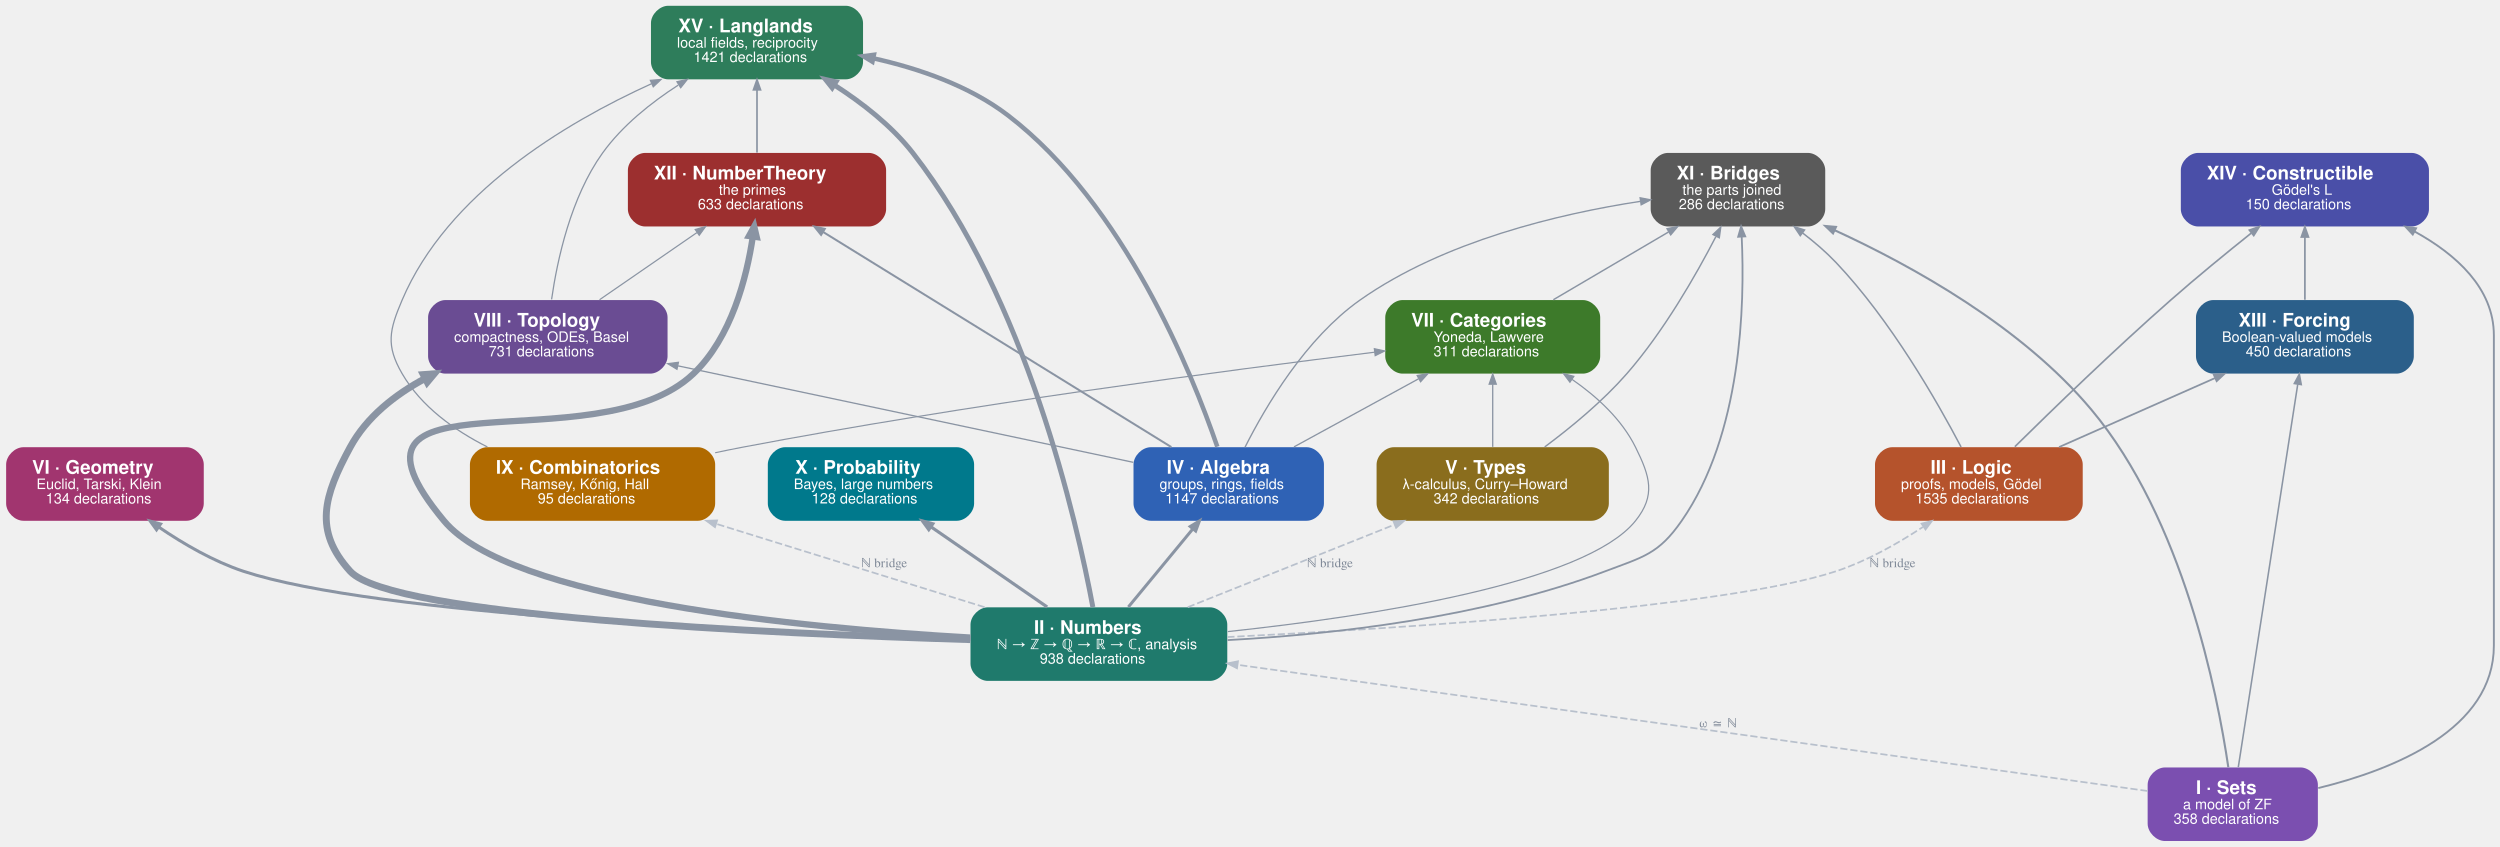
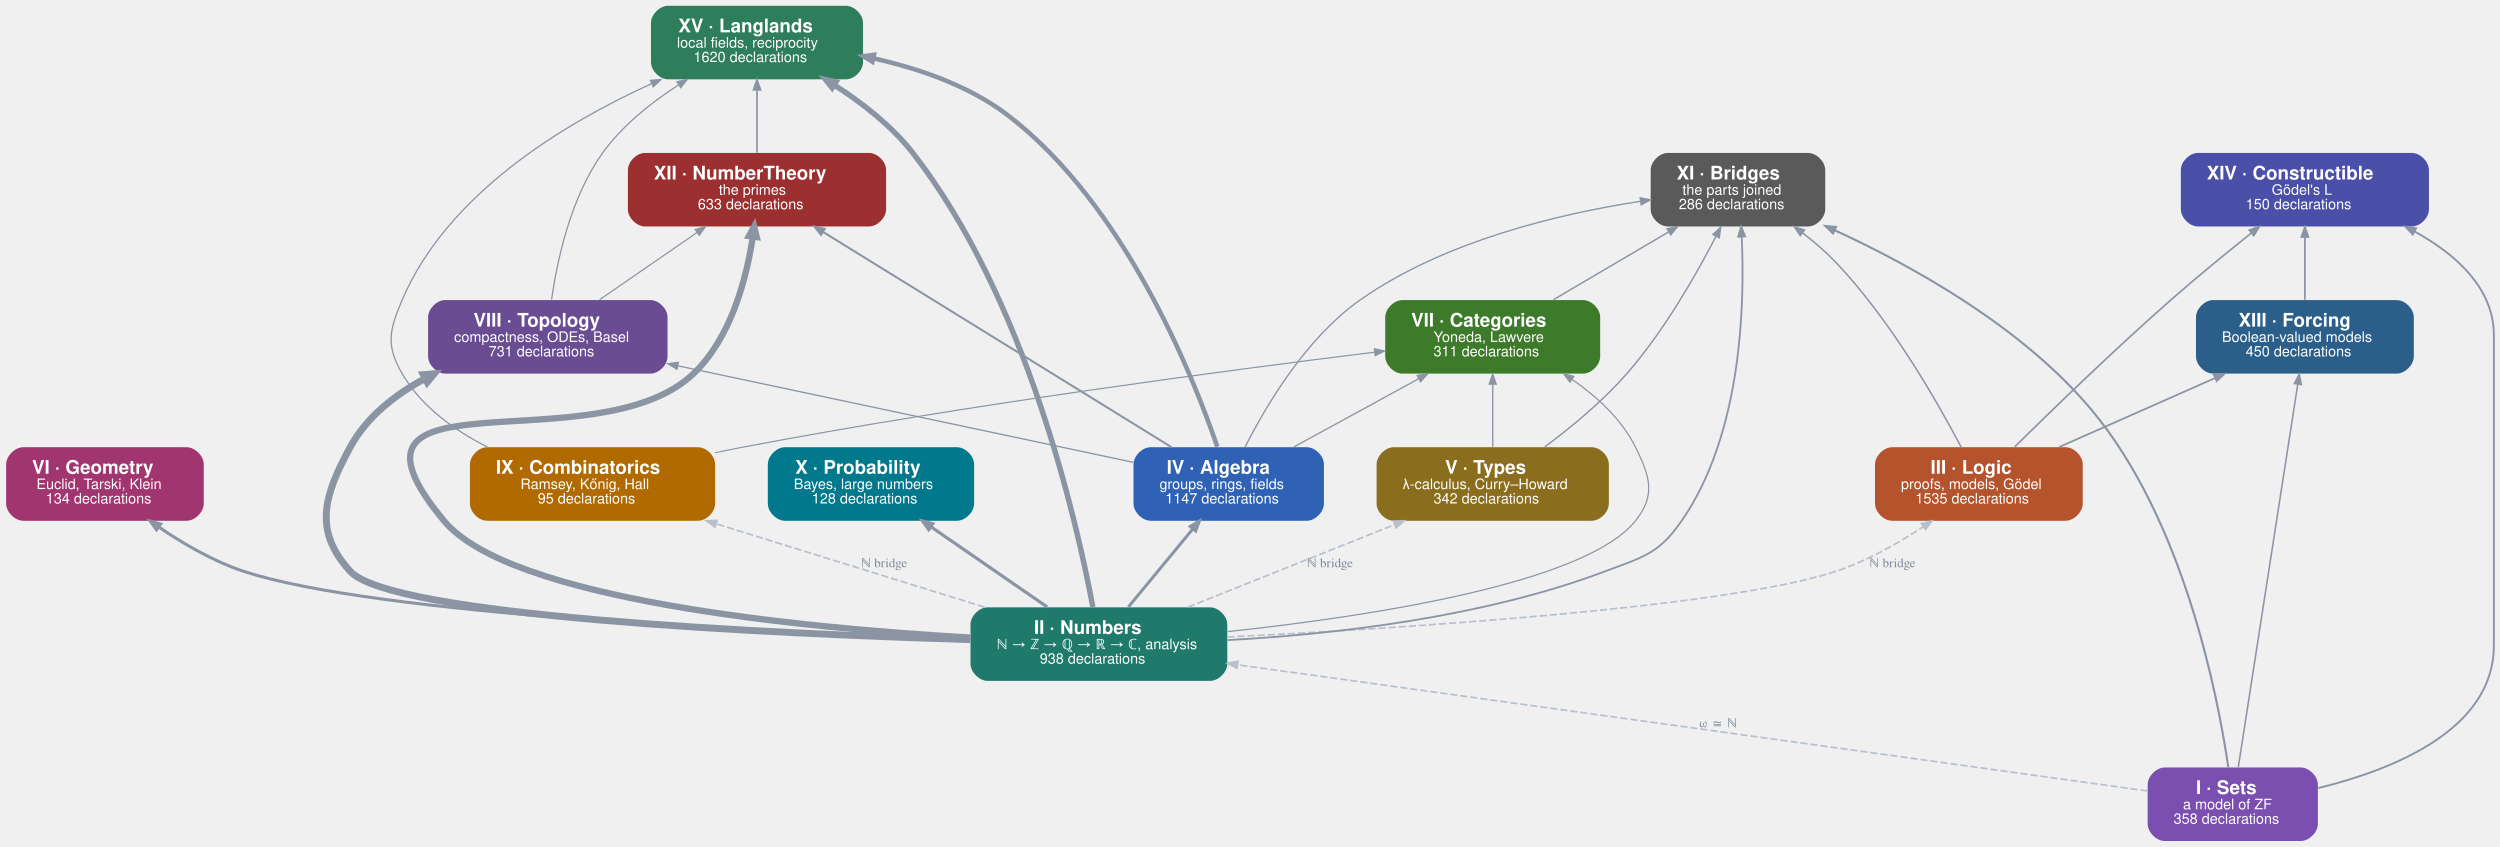
<svg xmlns="http://www.w3.org/2000/svg" xmlns:xlink="http://www.w3.org/1999/xlink" width="1733pt" height="587pt" viewBox="0.00 0.00 1732.50 587.00">
  <g id="graph0" class="graph" transform="scale(1 1) rotate(0) translate(4 583)">
    <g id="node1" class="node">
      <path fill="#7b4fb0" stroke="black" stroke-width="0" d="M1590.5,-51C1590.5,-51 1496.5,-51 1496.5,-51 1490.5,-51 1484.5,-45 1484.5,-39 1484.5,-39 1484.5,-12 1484.5,-12 1484.5,-6 1490.5,0 1496.5,0 1496.5,0 1590.5,0 1590.5,0 1596.5,0 1602.5,-6 1602.5,-12 1602.5,-12 1602.5,-39 1602.5,-39 1602.5,-45 1596.5,-51 1590.5,-51" />
      <text text-anchor="start" x="1518" y="-32.6" font-family="Helvetica,sans-Serif" font-weight="bold" font-size="13.00" fill="white">I · Sets</text>
      <text text-anchor="start" x="1509" y="-22" font-family="Helvetica,sans-Serif" font-size="10.00" fill="white">a model of ZF</text>
      <text text-anchor="start" x="1502.5" y="-12" font-family="Helvetica,sans-Serif" font-size="10.00" fill="white">358 declarations</text>
    </g>
    <g id="node2" class="node">
      <path fill="#1f7a6c" stroke="black" stroke-width="0" d="M834.5,-162C834.5,-162 680.5,-162 680.5,-162 674.5,-162 668.5,-156 668.5,-150 668.5,-150 668.5,-123 668.5,-123 668.5,-117 674.5,-111 680.5,-111 680.5,-111 834.5,-111 834.5,-111 840.5,-111 846.5,-117 846.5,-123 846.5,-123 846.5,-150 846.5,-150 846.5,-156 840.5,-162 834.5,-162" />
      <text text-anchor="start" x="712.5" y="-143.6" font-family="Helvetica,sans-Serif" font-weight="bold" font-size="13.00" fill="white">II · Numbers</text>
      <text text-anchor="start" x="686.5" y="-133" font-family="Helvetica,sans-Serif" font-size="10.00" fill="white">ℕ → ℤ → ℚ → ℝ → ℂ, analysis</text>
      <text text-anchor="start" x="716.5" y="-123" font-family="Helvetica,sans-Serif" font-size="10.00" fill="white">938 declarations</text>
    </g>
    <g id="edge29" class="edge">
      <path fill="none" stroke="#b8c0cc" stroke-width="1.2" stroke-dasharray="5,2" d="M1484.42,-34.69C1349.69,-53.38 1018.64,-99.29 853.88,-122.13" />
      <polygon fill="#b8c0cc" stroke="#b8c0cc" stroke-width="1.2" points="853.24,-119.75 846.64,-123.14 853.91,-124.6 853.24,-119.75" />
      <text text-anchor="start" x="1173.5" y="-78.8" font-family="Times,serif" font-size="9.00" fill="#7d8796">ω ≅ ℕ</text>
    </g>
    <g id="node11" class="node">
      <path fill="#5a5a5a" stroke="black" stroke-width="0" d="M1249,-477C1249,-477 1152,-477 1152,-477 1146,-477 1140,-471 1140,-465 1140,-465 1140,-438 1140,-438 1140,-432 1146,-426 1152,-426 1152,-426 1249,-426 1249,-426 1255,-426 1261,-432 1261,-438 1261,-438 1261,-465 1261,-465 1261,-471 1255,-477 1249,-477" />
      <text text-anchor="start" x="1158" y="-458.6" font-family="Helvetica,sans-Serif" font-weight="bold" font-size="13.00" fill="white">XI · Bridges</text>
      <text text-anchor="start" x="1162" y="-448" font-family="Helvetica,sans-Serif" font-size="10.00" fill="white">the parts joined</text>
      <text text-anchor="start" x="1159.5" y="-438" font-family="Helvetica,sans-Serif" font-size="10.00" fill="white">286 declarations</text>
    </g>
    <g id="edge22" class="edge">
      <g id="a_edge22">
        <a xlink:title="796 uses of Sets in Bridges">
          <path fill="none" stroke="#8a94a3" stroke-width="1.46" d="M1540.42,-51.15C1532.84,-102.63 1509.09,-223.07 1445.5,-299 1397.52,-356.29 1322.08,-398.32 1267.58,-423.38" />
          <polygon fill="#8a94a3" stroke="#8a94a3" stroke-width="1.46" points="1266.4,-421.22 1261.05,-426.35 1268.43,-425.69 1266.4,-421.22" />
        </a>
      </g>
    </g>
    <g id="node13" class="node">
      <path fill="#2b5f8a" stroke="black" stroke-width="0" d="M1657,-375C1657,-375 1530,-375 1530,-375 1524,-375 1518,-369 1518,-363 1518,-363 1518,-336 1518,-336 1518,-330 1524,-324 1530,-324 1530,-324 1657,-324 1657,-324 1663,-324 1669,-330 1669,-336 1669,-336 1669,-363 1669,-363 1669,-369 1663,-375 1657,-375" />
      <text text-anchor="start" x="1547.5" y="-356.6" font-family="Helvetica,sans-Serif" font-weight="bold" font-size="13.00" fill="white">XIII · Forcing</text>
      <text text-anchor="start" x="1536" y="-346" font-family="Helvetica,sans-Serif" font-size="10.00" fill="white">Boolean-valued models</text>
      <text text-anchor="start" x="1552.5" y="-336" font-family="Helvetica,sans-Serif" font-size="10.00" fill="white">450 declarations</text>
    </g>
    <g id="edge24" class="edge">
      <g id="a_edge24">
        <a xlink:title="145 uses of Sets in Forcing">
          <path fill="none" stroke="#8a94a3" stroke-width="1.08" d="M1547.34,-51.23C1556.3,-108.95 1578.59,-252.47 1588.55,-316.63" />
          <polygon fill="#8a94a3" stroke="#8a94a3" stroke-width="1.08" points="1586.15,-317.14 1589.65,-323.68 1590.99,-316.39 1586.15,-317.14" />
        </a>
      </g>
    </g>
    <g id="node14" class="node">
      <path fill="#4a4fa8" stroke="black" stroke-width="0" d="M1667.5,-477C1667.5,-477 1519.5,-477 1519.5,-477 1513.5,-477 1507.5,-471 1507.5,-465 1507.5,-465 1507.5,-438 1507.5,-438 1507.5,-432 1513.5,-426 1519.5,-426 1519.5,-426 1667.5,-426 1667.5,-426 1673.5,-426 1679.5,-432 1679.5,-438 1679.5,-438 1679.5,-465 1679.5,-465 1679.5,-471 1673.5,-477 1667.5,-477" />
      <text text-anchor="start" x="1525.5" y="-458.6" font-family="Helvetica,sans-Serif" font-weight="bold" font-size="13.00" fill="white">XIV · Constructible</text>
      <text text-anchor="start" x="1570.5" y="-448" font-family="Helvetica,sans-Serif" font-size="10.00" fill="white">Gödel's L</text>
      <text text-anchor="start" x="1552.5" y="-438" font-family="Helvetica,sans-Serif" font-size="10.00" fill="white">150 declarations</text>
    </g>
    <g id="edge23" class="edge">
      <g id="a_edge23">
        <a xlink:title="492 uses of Sets in Constructible">
          <path fill="none" stroke="#8a94a3" stroke-width="1.32" d="M1602.77,-36.71C1655.55,-49.61 1724.5,-77.54 1724.5,-135.5 1724.5,-135.5 1724.5,-135.5 1724.5,-350.5 1724.5,-383.22 1698.36,-406.67 1669.43,-422.59" />
          <polygon fill="#8a94a3" stroke="#8a94a3" stroke-width="1.32" points="1668.26,-420.43 1663.22,-425.87 1670.55,-424.77 1668.26,-420.43" />
        </a>
      </g>
    </g>
    <g id="node3" class="node">
      <path fill="#b5532c" stroke="black" stroke-width="0" d="M1427.5,-273C1427.5,-273 1307.5,-273 1307.5,-273 1301.5,-273 1295.5,-267 1295.5,-261 1295.5,-261 1295.5,-234 1295.5,-234 1295.5,-228 1301.5,-222 1307.5,-222 1307.5,-222 1427.5,-222 1427.5,-222 1433.5,-222 1439.5,-228 1439.5,-234 1439.5,-234 1439.5,-261 1439.5,-261 1439.5,-267 1433.5,-273 1427.5,-273" />
      <text text-anchor="start" x="1334" y="-254.6" font-family="Helvetica,sans-Serif" font-weight="bold" font-size="13.00" fill="white">III · Logic</text>
      <text text-anchor="start" x="1313.5" y="-244" font-family="Helvetica,sans-Serif" font-size="10.00" fill="white">proofs, models, Gödel</text>
      <text text-anchor="start" x="1323.5" y="-234" font-family="Helvetica,sans-Serif" font-size="10.00" fill="white">1535 declarations</text>
    </g>
    <g id="edge30" class="edge">
      <path fill="none" stroke="#b8c0cc" stroke-width="1.2" stroke-dasharray="5,2" d="M846.51,-141.39C971.56,-147.66 1192.48,-161.91 1268.5,-187 1289.7,-194 1311.18,-206.16 1328.69,-217.68" />
      <polygon fill="#b8c0cc" stroke="#b8c0cc" stroke-width="1.2" points="1327.78,-220.01 1334.96,-221.88 1330.51,-215.94 1327.78,-220.01" />
      <text text-anchor="start" x="1291.5" y="-189.8" font-family="Times,serif" font-size="9.00" fill="#7d8796">ℕ bridge</text>
    </g>
    <g id="node4" class="node">
      <path fill="#2f62b5" stroke="black" stroke-width="0" d="M901.5,-273C901.5,-273 793.5,-273 793.5,-273 787.5,-273 781.5,-267 781.5,-261 781.5,-261 781.5,-234 781.5,-234 781.5,-228 787.5,-222 793.5,-222 793.5,-222 901.5,-222 901.5,-222 907.5,-222 913.5,-228 913.5,-234 913.5,-234 913.5,-261 913.5,-261 913.5,-267 907.5,-273 901.5,-273" />
      <text text-anchor="start" x="804.5" y="-254.6" font-family="Helvetica,sans-Serif" font-weight="bold" font-size="13.00" fill="white">IV · Algebra</text>
      <text text-anchor="start" x="799.5" y="-244" font-family="Helvetica,sans-Serif" font-size="10.00" fill="white">groups, rings, fields</text>
      <text text-anchor="start" x="803.5" y="-234" font-family="Helvetica,sans-Serif" font-size="10.00" fill="white">1147 declarations</text>
    </g>
    <g id="edge14" class="edge">
      <g id="a_edge14">
        <a xlink:title="3114 uses of Numbers in Algebra">
          <path fill="none" stroke="#8a94a3" stroke-width="2.1" d="M777.92,-162.23C791.16,-178.26 808.48,-199.24 822.53,-216.26" />
          <polygon fill="#8a94a3" stroke="#8a94a3" stroke-width="2.1" points="820.81,-218.03 827.16,-221.86 824.59,-214.91 820.81,-218.03" />
        </a>
      </g>
    </g>
    <g id="node5" class="node">
      <path fill="#8a6d1d" stroke="black" stroke-width="0" d="M1099,-273C1099,-273 962,-273 962,-273 956,-273 950,-267 950,-261 950,-261 950,-234 950,-234 950,-228 956,-222 962,-222 962,-222 1099,-222 1099,-222 1105,-222 1111,-228 1111,-234 1111,-234 1111,-261 1111,-261 1111,-267 1105,-273 1099,-273" />
      <text text-anchor="start" x="997.5" y="-254.6" font-family="Helvetica,sans-Serif" font-weight="bold" font-size="13.00" fill="white">V · Types</text>
      <text text-anchor="start" x="968" y="-244" font-family="Helvetica,sans-Serif" font-size="10.00" fill="white">λ-calculus, Curry–Howard</text>
      <text text-anchor="start" x="989.5" y="-234" font-family="Helvetica,sans-Serif" font-size="10.00" fill="white">342 declarations</text>
    </g>
    <g id="edge31" class="edge">
      <path fill="none" stroke="#b8c0cc" stroke-width="1.2" stroke-dasharray="5,2" d="M819.11,-162.1C861.74,-179.12 918.49,-201.78 962.45,-219.33" />
      <polygon fill="#b8c0cc" stroke="#b8c0cc" stroke-width="1.2" points="961.71,-221.67 969.12,-221.99 963.52,-217.12 961.71,-221.67" />
      <text text-anchor="start" x="901.5" y="-189.8" font-family="Times,serif" font-size="9.00" fill="#7d8796">ℕ bridge</text>
    </g>
    <g id="node6" class="node">
      <path fill="#a1356f" stroke="black" stroke-width="0" d="M125,-273C125,-273 12,-273 12,-273 6,-273 0,-267 0,-261 0,-261 0,-234 0,-234 0,-228 6,-222 12,-222 12,-222 125,-222 125,-222 131,-222 137,-228 137,-234 137,-234 137,-261 137,-261 137,-267 131,-273 125,-273" />
      <text text-anchor="start" x="18" y="-254.6" font-family="Helvetica,sans-Serif" font-weight="bold" font-size="13.00" fill="white">VI · Geometry</text>
      <text text-anchor="start" x="21" y="-244" font-family="Helvetica,sans-Serif" font-size="10.00" fill="white">Euclid, Tarski, Klein</text>
      <text text-anchor="start" x="27.5" y="-234" font-family="Helvetica,sans-Serif" font-size="10.00" fill="white">134 declarations</text>
    </g>
    <g id="edge17" class="edge">
      <g id="a_edge17">
        <a xlink:title="3189 uses of Numbers in Geometry">
          <path fill="none" stroke="#8a94a3" stroke-width="2.12" d="M668.34,-139.85C526.34,-144.44 255.54,-156.92 164.5,-187 143.77,-193.85 122.92,-205.99 105.97,-217.53" />
          <polygon fill="#8a94a3" stroke="#8a94a3" stroke-width="2.12" points="104.25,-215.74 99.9,-221.74 107.05,-219.76 104.25,-215.74" />
        </a>
      </g>
    </g>
    <g id="node7" class="node">
      <path fill="#3d7a2a" stroke="black" stroke-width="0" d="M1093,-375C1093,-375 968,-375 968,-375 962,-375 956,-369 956,-363 956,-363 956,-336 956,-336 956,-330 962,-324 968,-324 968,-324 1093,-324 1093,-324 1099,-324 1105,-330 1105,-336 1105,-336 1105,-363 1105,-363 1105,-369 1099,-375 1093,-375" />
      <text text-anchor="start" x="974" y="-356.6" font-family="Helvetica,sans-Serif" font-weight="bold" font-size="13.00" fill="white">VII · Categories</text>
      <text text-anchor="start" x="989.5" y="-346" font-family="Helvetica,sans-Serif" font-size="10.00" fill="white">Yoneda, Lawvere</text>
      <text text-anchor="start" x="989.5" y="-336" font-family="Helvetica,sans-Serif" font-size="10.00" fill="white">311 declarations</text>
    </g>
    <g id="edge16" class="edge">
      <g id="a_edge16">
        <a xlink:title="5 uses of Numbers in Categories">
          <path fill="none" stroke="#8a94a3" stroke-width="0.85" d="M846.85,-145.18C945.43,-155.72 1094.79,-178.52 1129.5,-222 1143.64,-239.71 1139.56,-252.69 1129.5,-273 1119.94,-292.32 1102.8,-308.04 1085.44,-320.04" />
          <polygon fill="#8a94a3" stroke="#8a94a3" stroke-width="0.85" points="1084.02,-318.05 1079.56,-323.97 1086.74,-322.12 1084.02,-318.05" />
        </a>
      </g>
    </g>
    <g id="node8" class="node">
      <path fill="#6a4c93" stroke="black" stroke-width="0" d="M446.5,-375C446.5,-375 304.5,-375 304.5,-375 298.5,-375 292.5,-369 292.5,-363 292.5,-363 292.5,-336 292.5,-336 292.5,-330 298.5,-324 304.5,-324 304.5,-324 446.5,-324 446.5,-324 452.5,-324 458.5,-330 458.5,-336 458.5,-336 458.5,-363 458.5,-363 458.5,-369 452.5,-375 446.5,-375" />
      <text text-anchor="start" x="324" y="-356.6" font-family="Helvetica,sans-Serif" font-weight="bold" font-size="13.00" fill="white">VIII · Topology</text>
      <text text-anchor="start" x="310.5" y="-346" font-family="Helvetica,sans-Serif" font-size="10.00" fill="white">compactness, ODEs, Basel</text>
      <text text-anchor="start" x="334.5" y="-336" font-family="Helvetica,sans-Serif" font-size="10.00" fill="white">731 declarations</text>
    </g>
    <g id="edge21" class="edge">
      <g id="a_edge21">
        <a xlink:title="29469 uses of Numbers in Topology">
          <path fill="none" stroke="#8a94a3" stroke-width="4.8" d="M668.37,-139.6C527.61,-143.85 266.79,-155.88 238.5,-187 212.79,-215.28 220.27,-239.41 238.5,-273 249.88,-293.96 269.57,-309.43 290.54,-320.7" />
          <polygon fill="#8a94a3" stroke="#8a94a3" stroke-width="4.8" points="289.21,-323.33 296.78,-323.92 291.91,-318.1 289.21,-323.33" />
        </a>
      </g>
    </g>
    <g id="node9" class="node">
      <path fill="#b06a00" stroke="black" stroke-width="0" d="M479.5,-273C479.5,-273 333.5,-273 333.5,-273 327.5,-273 321.5,-267 321.5,-261 321.5,-261 321.5,-234 321.5,-234 321.5,-228 327.5,-222 333.5,-222 333.5,-222 479.5,-222 479.5,-222 485.5,-222 491.5,-228 491.5,-234 491.5,-234 491.5,-261 491.5,-261 491.5,-267 485.5,-273 479.5,-273" />
      <text text-anchor="start" x="339.5" y="-254.6" font-family="Helvetica,sans-Serif" font-weight="bold" font-size="13.00" fill="white">IX · Combinatorics</text>
      <text text-anchor="start" x="356.5" y="-244" font-family="Helvetica,sans-Serif" font-size="10.00" fill="white">Ramsey, Kőnig, Hall</text>
      <text text-anchor="start" x="368.5" y="-234" font-family="Helvetica,sans-Serif" font-size="10.00" fill="white">95 declarations</text>
    </g>
    <g id="edge32" class="edge">
      <path fill="none" stroke="#b8c0cc" stroke-width="1.2" stroke-dasharray="5,2" d="M678.29,-162.1C622.92,-179.29 549.02,-202.24 492.26,-219.87" />
      <polygon fill="#b8c0cc" stroke="#b8c0cc" stroke-width="1.2" points="491.38,-217.58 485.42,-221.99 492.83,-222.26 491.38,-217.58" />
      <text text-anchor="start" x="592.5" y="-189.8" font-family="Times,serif" font-size="9.00" fill="#7d8796">ℕ bridge</text>
    </g>
    <g id="node10" class="node">
      <path fill="#00798c" stroke="black" stroke-width="0" d="M659,-273C659,-273 540,-273 540,-273 534,-273 528,-267 528,-261 528,-261 528,-234 528,-234 528,-228 534,-222 540,-222 540,-222 659,-222 659,-222 665,-222 671,-228 671,-234 671,-234 671,-261 671,-261 671,-267 665,-273 659,-273" />
      <text text-anchor="start" x="547" y="-254.6" font-family="Helvetica,sans-Serif" font-weight="bold" font-size="13.00" fill="white">X · Probability</text>
      <text text-anchor="start" x="546" y="-244" font-family="Helvetica,sans-Serif" font-size="10.00" fill="white">Bayes, large numbers</text>
      <text text-anchor="start" x="558.5" y="-234" font-family="Helvetica,sans-Serif" font-size="10.00" fill="white">128 declarations</text>
    </g>
    <g id="edge20" class="edge">
      <g id="a_edge20">
        <a xlink:title="3662 uses of Numbers in Probability">
          <path fill="none" stroke="#8a94a3" stroke-width="2.21" d="M721.65,-162.23C697.71,-178.75 666.15,-200.52 641.1,-217.8" />
          <polygon fill="#8a94a3" stroke="#8a94a3" stroke-width="2.21" points="639.58,-215.87 635.21,-221.86 642.36,-219.91 639.58,-215.87" />
        </a>
      </g>
    </g>
    <g id="edge15" class="edge">
      <g id="a_edge15">
        <a xlink:title="404 uses of Numbers in Bridges">
          <path fill="none" stroke="#8a94a3" stroke-width="1.27" d="M846.72,-139.28C919.31,-143.25 1023.32,-154.76 1108.5,-187 1134.9,-196.99 1145.4,-198.81 1161.5,-222 1203.1,-281.94 1205.34,-371.58 1203.1,-418.8" />
          <polygon fill="#8a94a3" stroke="#8a94a3" stroke-width="1.27" points="1200.65,-418.88 1202.71,-426 1205.54,-419.14 1200.65,-418.88" />
        </a>
      </g>
    </g>
    <g id="node12" class="node">
      <path fill="#9c2f2f" stroke="black" stroke-width="0" d="M598,-477C598,-477 443,-477 443,-477 437,-477 431,-471 431,-465 431,-465 431,-438 431,-438 431,-432 437,-426 443,-426 443,-426 598,-426 598,-426 604,-426 610,-432 610,-438 610,-438 610,-465 610,-465 610,-471 604,-477 598,-477" />
      <text text-anchor="start" x="449" y="-458.6" font-family="Helvetica,sans-Serif" font-weight="bold" font-size="13.00" fill="white">XII · NumberTheory</text>
      <text text-anchor="start" x="494" y="-448" font-family="Helvetica,sans-Serif" font-size="10.00" fill="white">the primes</text>
      <text text-anchor="start" x="479.5" y="-438" font-family="Helvetica,sans-Serif" font-size="10.00" fill="white">633 declarations</text>
    </g>
    <g id="edge19" class="edge">
      <g id="a_edge19">
        <a xlink:title="23743 uses of Numbers in NumberTheory">
          <path fill="none" stroke="#8a94a3" stroke-width="4.39" d="M668.44,-141.03C549.65,-147.82 348.98,-167.28 303.5,-222 213,-330.89 408.87,-259.54 476.5,-324 502.72,-348.99 513.33,-390.42 517.61,-419.02" />
          <polygon fill="#8a94a3" stroke="#8a94a3" stroke-width="4.39" points="514.95,-419.42 518.56,-425.99 520.28,-418.69 514.95,-419.42" />
        </a>
      </g>
    </g>
    <g id="node15" class="node">
      <path fill="#2e7d5b" stroke="black" stroke-width="0" d="M582,-579C582,-579 459,-579 459,-579 453,-579 447,-573 447,-567 447,-567 447,-540 447,-540 447,-534 453,-528 459,-528 459,-528 582,-528 582,-528 588,-528 594,-534 594,-540 594,-540 594,-567 594,-567 594,-573 588,-579 582,-579" />
      <text text-anchor="start" x="466" y="-560.6" font-family="Helvetica,sans-Serif" font-weight="bold" font-size="13.00" fill="white">XV · Langlands</text>
      <text text-anchor="start" x="465" y="-550" font-family="Helvetica,sans-Serif" font-size="10.00" fill="white">local fields, reciprocity</text>
-       <text text-anchor="start" x="476.5" y="-540" font-family="Helvetica,sans-Serif" font-size="10.00" fill="white">1421 declarations</text>
+       <text text-anchor="start" x="476.5" y="-540" font-family="Helvetica,sans-Serif" font-size="10.00" fill="white">1620 declarations</text>
    </g>
    <g id="edge18" class="edge">
      <g id="a_edge18">
-         <a xlink:title="12835 uses of Numbers in Langlands">
-           <path fill="none" stroke="#8a94a3" stroke-width="3.44" d="M753.32,-162.15C742.19,-221.72 707.17,-376.03 628.5,-477 613.85,-495.81 593.22,-511.81 573.92,-524.18" />
-           <polygon fill="#8a94a3" stroke="#8a94a3" stroke-width="3.44" points="572.61,-522.11 567.98,-527.91 575.22,-526.27 572.61,-522.11" />
+         <a xlink:title="16326 uses of Numbers in Langlands">
+           <path fill="none" stroke="#8a94a3" stroke-width="3.78" d="M753.32,-162.15C742.19,-221.72 707.17,-376.03 628.5,-477 613.85,-495.81 593.22,-511.81 573.92,-524.18" />
+           <polygon fill="#8a94a3" stroke="#8a94a3" stroke-width="3.78" points="572.61,-522.11 567.98,-527.91 575.22,-526.27 572.61,-522.11" />
        </a>
      </g>
    </g>
    <g id="edge10" class="edge">
      <g id="a_edge10">
        <a xlink:title="115 uses of Logic in Bridges">
          <path fill="none" stroke="#8a94a3" stroke-width="1.05" d="M1355.17,-273.15C1338.44,-305.01 1306.29,-361.14 1268.5,-401 1261.56,-408.32 1253.42,-415.29 1245.22,-421.57" />
          <polygon fill="#8a94a3" stroke="#8a94a3" stroke-width="1.05" points="1243.7,-419.65 1239.56,-425.8 1246.63,-423.58 1243.7,-419.65" />
        </a>
      </g>
    </g>
    <g id="edge12" class="edge">
      <g id="a_edge12">
        <a xlink:title="338 uses of Logic in Forcing">
          <path fill="none" stroke="#8a94a3" stroke-width="1.23" d="M1423.08,-273.09C1455.79,-287.57 1497.25,-305.91 1531.09,-320.88" />
          <polygon fill="#8a94a3" stroke="#8a94a3" stroke-width="1.23" points="1530.35,-323.24 1537.75,-323.83 1532.34,-318.76 1530.35,-323.24" />
        </a>
      </g>
    </g>
    <g id="edge11" class="edge">
      <g id="a_edge11">
        <a xlink:title="234 uses of Logic in Constructible">
          <path fill="none" stroke="#8a94a3" stroke-width="1.16" d="M1392.44,-273.36C1418.77,-299.31 1461.73,-340.92 1500.5,-375 1518.46,-390.79 1539.05,-407.63 1556.29,-421.39" />
          <polygon fill="#8a94a3" stroke="#8a94a3" stroke-width="1.16" points="1554.99,-423.49 1561.99,-425.93 1558.04,-419.66 1554.99,-423.49" />
        </a>
      </g>
    </g>
    <g id="edge2" class="edge">
      <g id="a_edge2">
        <a xlink:title="23 uses of Algebra in Categories">
          <path fill="none" stroke="#8a94a3" stroke-width="0.91" d="M892.74,-273.22C918.9,-287.52 951.91,-305.55 979.06,-320.39" />
          <polygon fill="#8a94a3" stroke="#8a94a3" stroke-width="0.91" points="978.15,-322.69 985.47,-323.89 980.5,-318.39 978.15,-322.69" />
        </a>
      </g>
    </g>
    <g id="edge5" class="edge">
      <g id="a_edge5">
        <a xlink:title="24 uses of Algebra in Topology">
          <path fill="none" stroke="#8a94a3" stroke-width="0.91" d="M781.37,-262.51C699.03,-279.96 558,-309.83 465.77,-329.38" />
          <polygon fill="#8a94a3" stroke="#8a94a3" stroke-width="0.91" points="465,-327.03 458.66,-330.88 466.01,-331.83 465,-327.03" />
        </a>
      </g>
    </g>
    <g id="edge1" class="edge">
      <g id="a_edge1">
        <a xlink:title="37 uses of Algebra in Bridges">
          <path fill="none" stroke="#8a94a3" stroke-width="0.94" d="M858.81,-273.02C873.28,-301.69 901.02,-348.58 938.5,-375 996.57,-415.92 1076.6,-434.81 1132.89,-443.44" />
          <polygon fill="#8a94a3" stroke="#8a94a3" stroke-width="0.94" points="1132.69,-445.89 1139.97,-444.49 1133.41,-441.04 1132.69,-445.89" />
        </a>
      </g>
    </g>
    <g id="edge4" class="edge">
      <g id="a_edge4">
        <a xlink:title="653 uses of Algebra in NumberTheory">
          <path fill="none" stroke="#8a94a3" stroke-width="1.4" d="M807.73,-273.07C746.8,-310.7 630.68,-382.44 566.31,-422.2" />
          <polygon fill="#8a94a3" stroke="#8a94a3" stroke-width="1.4" points="564.92,-420.18 560.25,-425.95 567.49,-424.35 564.92,-420.18" />
        </a>
      </g>
    </g>
    <g id="edge3" class="edge">
      <g id="a_edge3">
-         <a xlink:title="10097 uses of Algebra in Langlands">
-           <path fill="none" stroke="#8a94a3" stroke-width="3.14" d="M839.58,-273.37C822.04,-324.43 774.94,-441.42 694.5,-503 667.72,-523.5 632.79,-535.51 601.26,-542.55" />
-           <polygon fill="#8a94a3" stroke="#8a94a3" stroke-width="3.14" points="600.51,-540.2 594.17,-544.06 601.53,-545 600.51,-540.2" />
+         <a xlink:title="10158 uses of Algebra in Langlands">
+           <path fill="none" stroke="#8a94a3" stroke-width="3.15" d="M839.58,-273.37C822.04,-324.43 774.94,-441.42 694.5,-503 667.72,-523.5 632.79,-535.51 601.26,-542.55" />
+           <polygon fill="#8a94a3" stroke="#8a94a3" stroke-width="3.15" points="600.51,-540.2 594.17,-544.06 601.53,-545 600.51,-540.2" />
        </a>
      </g>
    </g>
    <g id="edge28" class="edge">
      <g id="a_edge28">
        <a xlink:title="21 uses of Types in Categories">
          <path fill="none" stroke="#8a94a3" stroke-width="0.91" d="M1030.5,-273.22C1030.5,-286.32 1030.5,-302.56 1030.5,-316.61" />
          <polygon fill="#8a94a3" stroke="#8a94a3" stroke-width="0.91" points="1028.05,-316.72 1030.5,-323.72 1032.95,-316.72 1028.05,-316.72" />
        </a>
      </g>
    </g>
    <g id="edge27" class="edge">
      <g id="a_edge27">
        <a xlink:title="73 uses of Types in Bridges">
          <path fill="none" stroke="#8a94a3" d="M1066.55,-273.19C1084.91,-286.85 1106.81,-304.89 1123.5,-324 1149.07,-353.28 1171.29,-392.1 1185.2,-418.97" />
          <polygon fill="#8a94a3" stroke="#8a94a3" points="1183.19,-420.42 1188.56,-425.54 1187.55,-418.19 1183.19,-420.42" />
        </a>
      </g>
    </g>
    <g id="edge6" class="edge">
      <g id="a_edge6">
        <a xlink:title="82 uses of Categories in Bridges">
          <path fill="none" stroke="#8a94a3" stroke-width="1.01" d="M1072.52,-375.22C1096.72,-389.46 1127.23,-407.4 1152.39,-422.2" />
          <polygon fill="#8a94a3" stroke="#8a94a3" stroke-width="1.01" points="1151.39,-424.45 1158.67,-425.89 1153.88,-420.23 1151.39,-424.45" />
        </a>
      </g>
    </g>
    <g id="edge26" class="edge">
      <g id="a_edge26">
        <a xlink:title="4 uses of Topology in NumberTheory">
          <path fill="none" stroke="#8a94a3" stroke-width="0.85" d="M411.34,-375.22C431.81,-389.33 457.57,-407.1 478.92,-421.82" />
          <polygon fill="#8a94a3" stroke="#8a94a3" stroke-width="0.85" points="477.67,-423.93 484.82,-425.89 480.45,-419.9 477.67,-423.93" />
        </a>
      </g>
    </g>
    <g id="edge25" class="edge">
      <g id="a_edge25">
        <a xlink:title="11 uses of Topology in Langlands">
          <path fill="none" stroke="#8a94a3" stroke-width="0.88" d="M378.11,-375.45C382,-402.62 391.39,-446.3 413.5,-477 427.11,-495.9 446.95,-511.76 465.87,-523.99" />
          <polygon fill="#8a94a3" stroke="#8a94a3" stroke-width="0.88" points="465.01,-526.34 472.24,-528 467.62,-522.19 465.01,-526.34" />
        </a>
      </g>
    </g>
    <g id="edge7" class="edge">
      <g id="a_edge7">
        <a xlink:title="1 uses of Combinatorics in Categories">
          <path fill="none" stroke="#8a94a3" stroke-width="0.82" d="M491.51,-269.16C497.92,-270.53 504.3,-271.82 510.5,-273 664.47,-302.26 845.98,-326.25 948.72,-338.87" />
          <polygon fill="#8a94a3" stroke="#8a94a3" stroke-width="0.82" points="948.43,-341.3 955.67,-339.72 949.02,-336.43 948.43,-341.3" />
        </a>
      </g>
    </g>
    <g id="edge8" class="edge">
      <g id="a_edge8">
-         <a xlink:title="13 uses of Combinatorics in Langlands">
-           <path fill="none" stroke="#8a94a3" stroke-width="0.88" d="M333.6,-273.17C310.56,-284.81 287.68,-301.28 274.5,-324 263.13,-343.61 265.62,-354.14 274.5,-375 305.89,-448.76 386.91,-497.56 447.45,-525" />
-           <polygon fill="#8a94a3" stroke="#8a94a3" stroke-width="0.88" points="446.59,-527.3 453.98,-527.91 448.59,-522.82 446.59,-527.3" />
+         <a xlink:title="14 uses of Combinatorics in Langlands">
+           <path fill="none" stroke="#8a94a3" stroke-width="0.89" d="M333.6,-273.17C310.56,-284.81 287.68,-301.28 274.5,-324 263.13,-343.61 265.62,-354.14 274.5,-375 305.89,-448.76 386.91,-497.56 447.45,-525" />
+           <polygon fill="#8a94a3" stroke="#8a94a3" stroke-width="0.89" points="446.59,-527.3 453.98,-527.91 448.59,-522.82 446.59,-527.3" />
        </a>
      </g>
    </g>
    <g id="edge13" class="edge">
      <g id="a_edge13">
-         <a xlink:title="261 uses of NumberTheory in Langlands">
+         <a xlink:title="265 uses of NumberTheory in Langlands">
          <path fill="none" stroke="#8a94a3" stroke-width="1.18" d="M520.5,-477.22C520.5,-490.32 520.5,-506.56 520.5,-520.61" />
          <polygon fill="#8a94a3" stroke="#8a94a3" stroke-width="1.18" points="518.05,-520.72 520.5,-527.72 522.95,-520.72 518.05,-520.72" />
        </a>
      </g>
    </g>
    <g id="edge9" class="edge">
      <g id="a_edge9">
        <a xlink:title="314 uses of Forcing in Constructible">
          <path fill="none" stroke="#8a94a3" stroke-width="1.21" d="M1593.5,-375.22C1593.5,-388.32 1593.5,-404.56 1593.5,-418.61" />
          <polygon fill="#8a94a3" stroke="#8a94a3" stroke-width="1.21" points="1591.05,-418.72 1593.5,-425.72 1595.95,-418.72 1591.05,-418.72" />
        </a>
      </g>
    </g>
  </g>
</svg>
